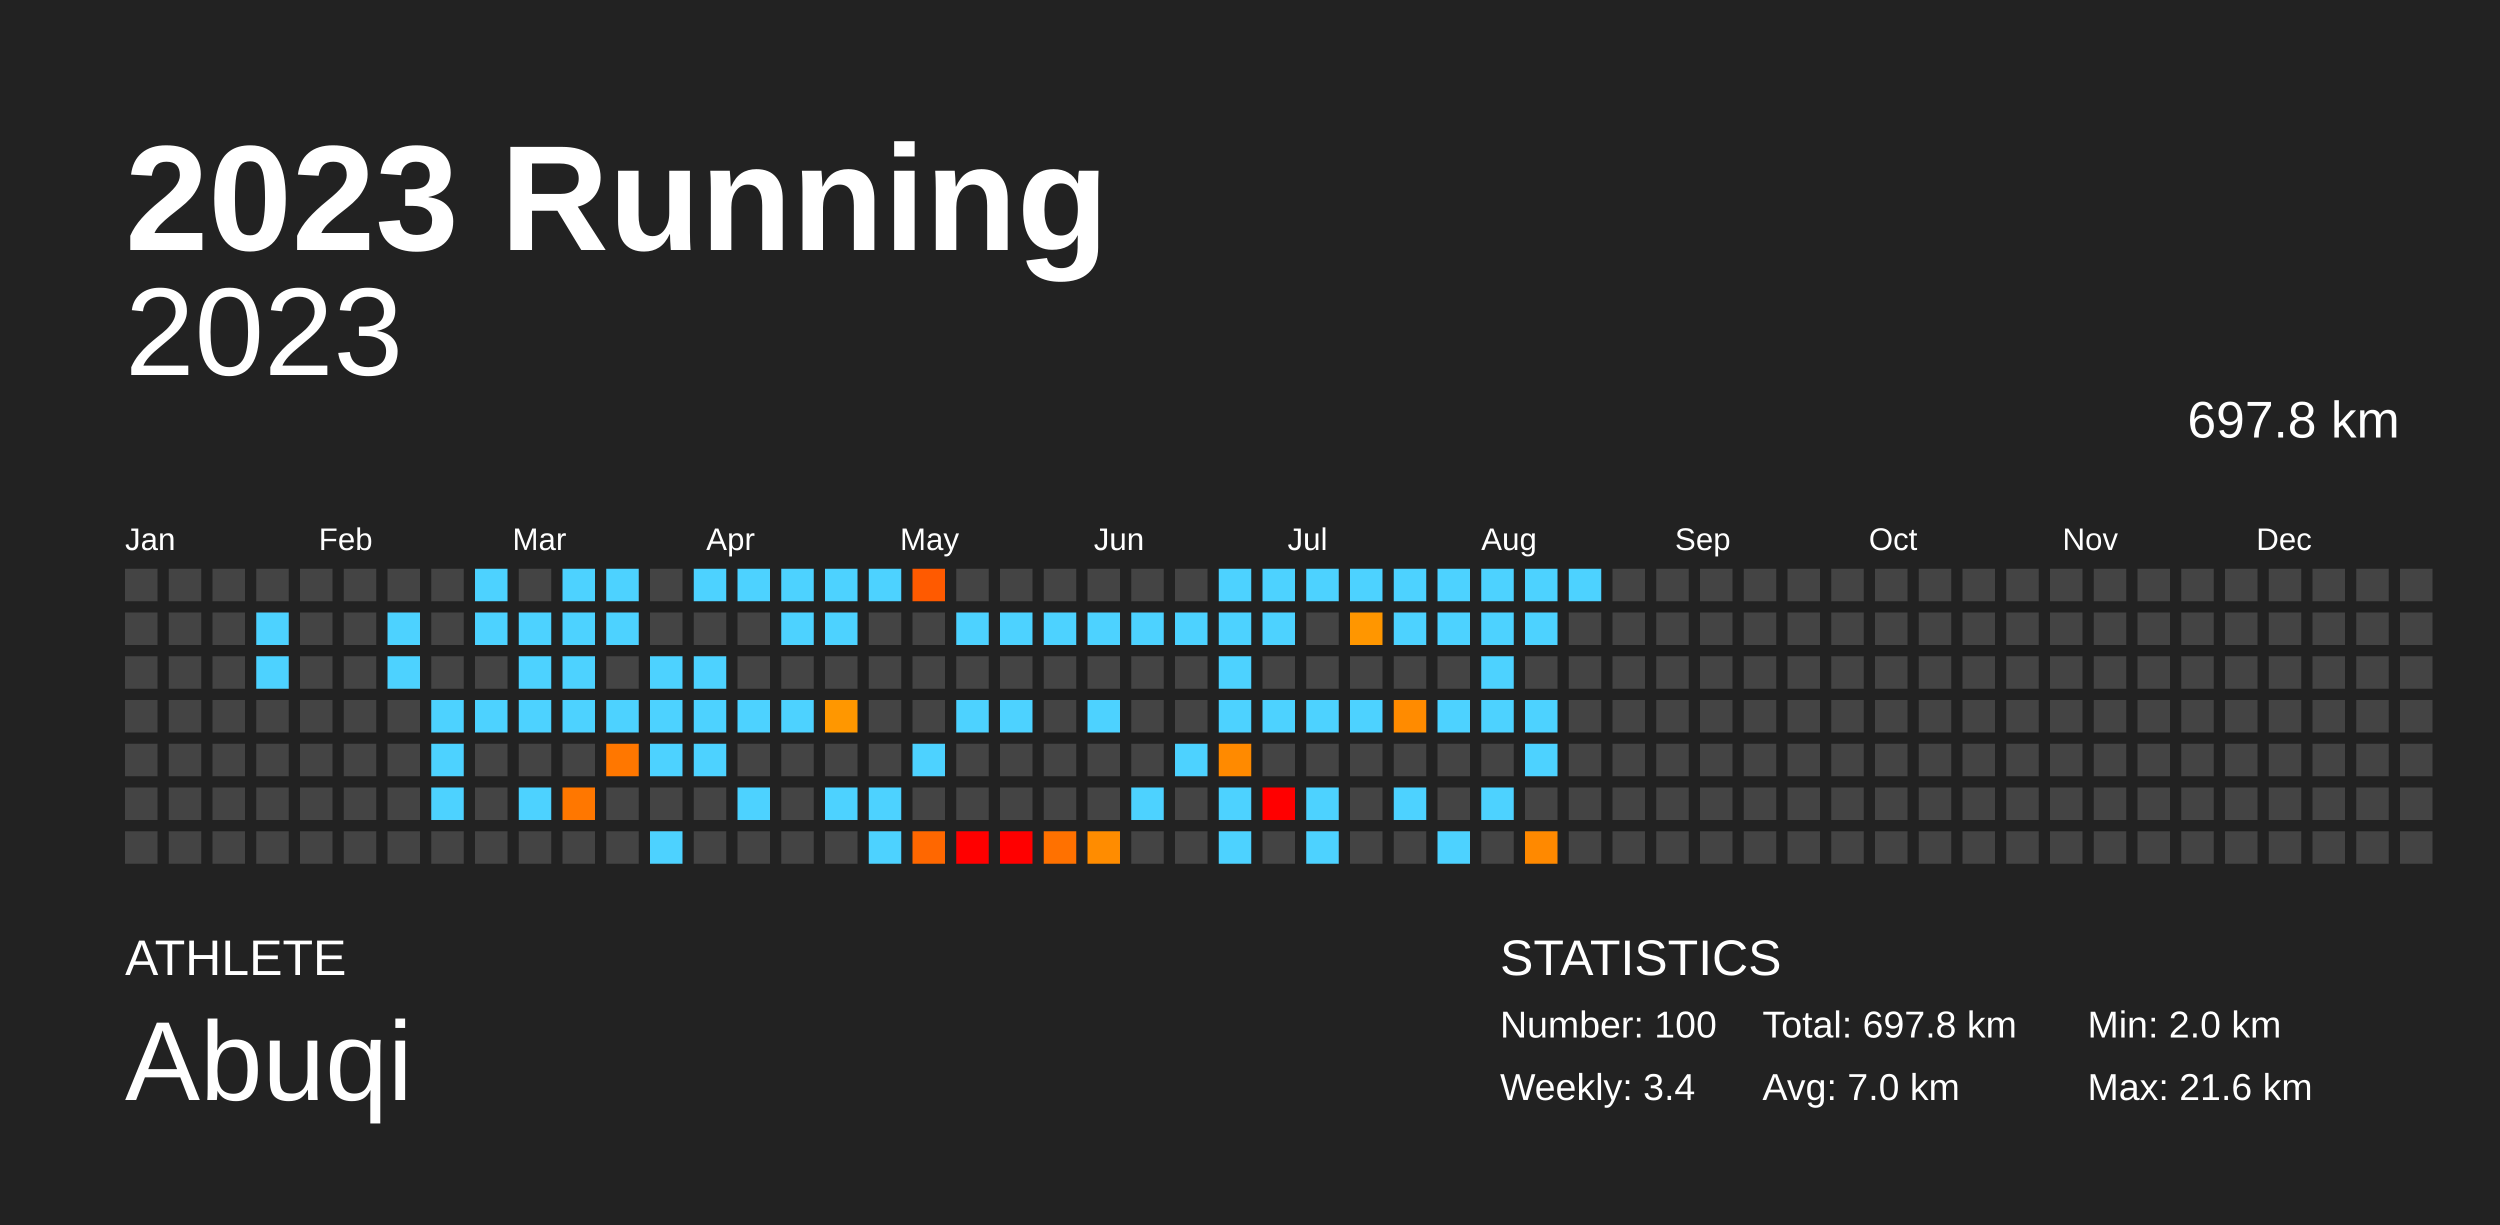
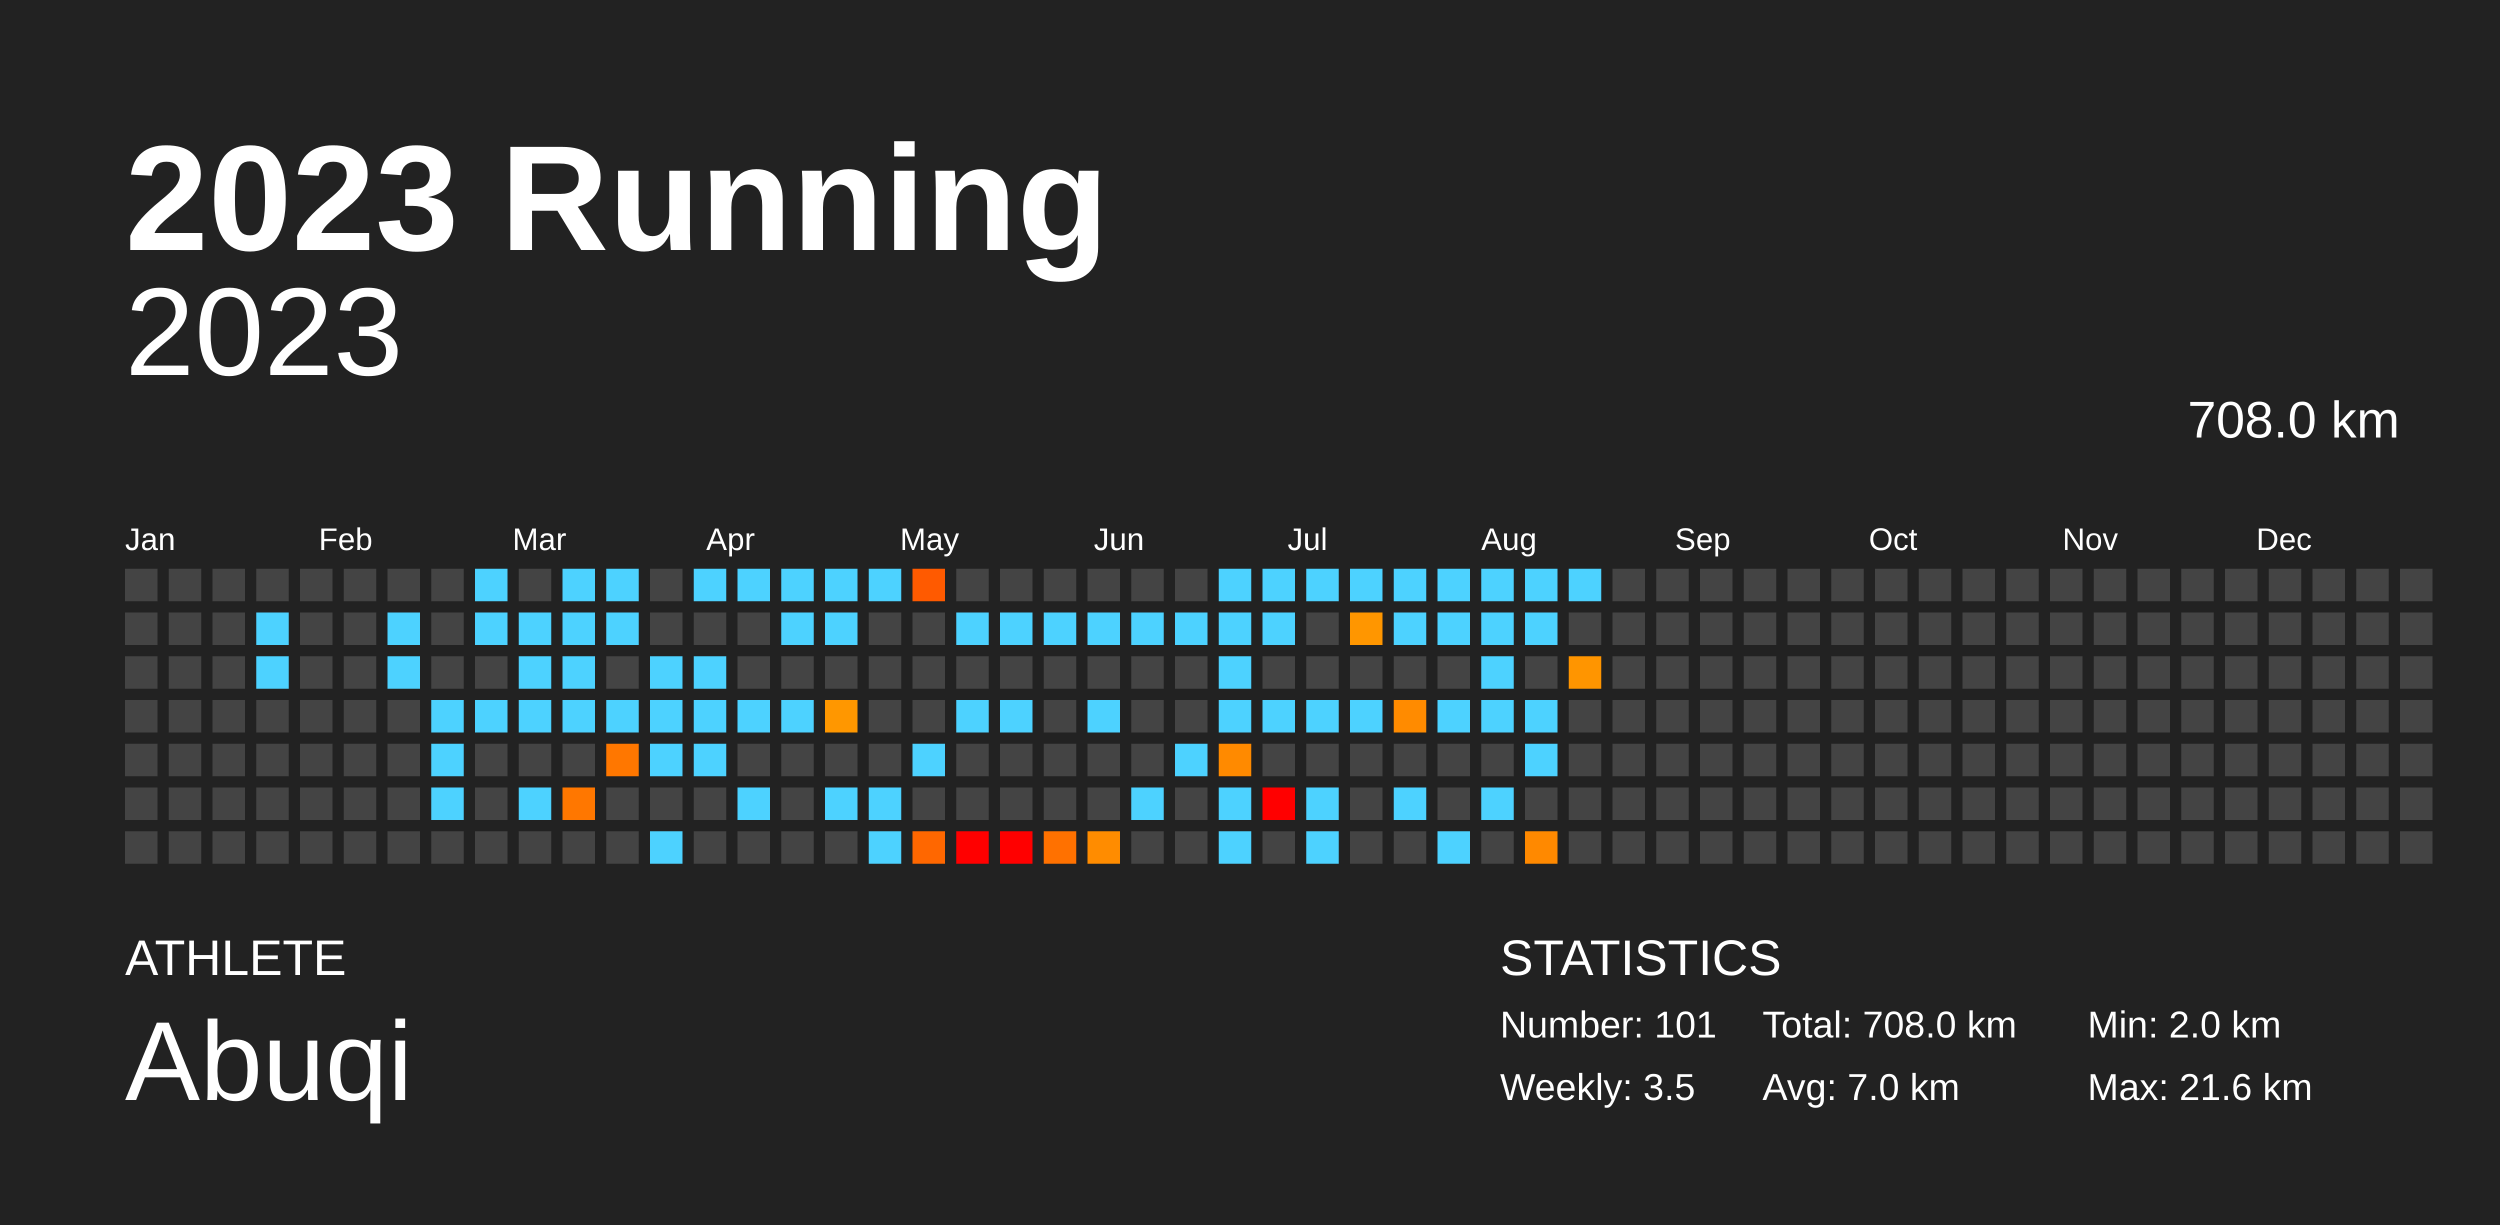
<svg xmlns="http://www.w3.org/2000/svg" baseProfile="full" height="98mm" version="1.1" viewBox="0,0,200,98" width="200mm">
  <defs />
  <rect fill="#222222" height="98" width="200" x="0" y="0" />
  <text fill="#FFFFFF" style="font-size:12px; font-family:Arial; font-weight:bold;" x="10" y="20">2023 Running</text>
  <text fill="#FFFFFF" style="font-size:4px; font-family:Arial" x="10" y="78">ATHLETE</text>
  <text fill="#FFFFFF" style="font-size:9px; font-family:Arial" x="10" y="88">Abuqi</text>
  <text fill="#FFFFFF" style="font-size:4px; font-family:Arial" x="120" y="78">STATISTICS</text>
-   <text fill="#FFFFFF" style="font-size:3px; font-family:Arial" x="120" y="83">Number: 100</text>
-   <text fill="#FFFFFF" style="font-size:3px; font-family:Arial" x="120" y="88">Weekly: 3.4</text>
-   <text fill="#FFFFFF" style="font-size:3px; font-family:Arial" x="141" y="83">Total: 697.8 km</text>
+   <text fill="#FFFFFF" style="font-size:3px; font-family:Arial" x="120" y="83">Number: 101</text>
+   <text fill="#FFFFFF" style="font-size:3px; font-family:Arial" x="120" y="88">Weekly: 3.5</text>
+   <text fill="#FFFFFF" style="font-size:3px; font-family:Arial" x="141" y="83">Total: 708.0 km</text>
  <text fill="#FFFFFF" style="font-size:3px; font-family:Arial" x="141" y="88">Avg: 7.0 km</text>
  <text fill="#FFFFFF" style="font-size:3px; font-family:Arial" x="167" y="83">Min: 2.0 km</text>
  <text fill="#FFFFFF" style="font-size:3px; font-family:Arial" x="167" y="88">Max: 21.6 km</text>
  <text alignment-baseline="hanging" fill="#FFFFFF" style="font-size:10.0px; font-family:Arial;" x="10" y="30">2023</text>
-   <text alignment-baseline="hanging" fill="#FFFFFF" style="font-size:4.125px; font-family:Arial;" x="175" y="35">697.8 km</text>
+   <text alignment-baseline="hanging" fill="#FFFFFF" style="font-size:4.125px; font-family:Arial;" x="175" y="35">708.0 km</text>
  <text fill="#FFFFFF" style="font-size:2.5px; font-family:Arial" x="10.0" y="44">Jan</text>
  <text fill="#FFFFFF" style="font-size:2.5px; font-family:Arial" x="25.5" y="44">Feb</text>
  <text fill="#FFFFFF" style="font-size:2.5px; font-family:Arial" x="41.0" y="44">Mar</text>
  <text fill="#FFFFFF" style="font-size:2.5px; font-family:Arial" x="56.5" y="44">Apr</text>
  <text fill="#FFFFFF" style="font-size:2.5px; font-family:Arial" x="72.0" y="44">May</text>
  <text fill="#FFFFFF" style="font-size:2.5px; font-family:Arial" x="87.5" y="44">Jun</text>
  <text fill="#FFFFFF" style="font-size:2.5px; font-family:Arial" x="103.0" y="44">Jul</text>
  <text fill="#FFFFFF" style="font-size:2.5px; font-family:Arial" x="118.5" y="44">Aug</text>
  <text fill="#FFFFFF" style="font-size:2.5px; font-family:Arial" x="134.0" y="44">Sep</text>
  <text fill="#FFFFFF" style="font-size:2.5px; font-family:Arial" x="149.5" y="44">Oct</text>
  <text fill="#FFFFFF" style="font-size:2.5px; font-family:Arial" x="165.0" y="44">Nov</text>
  <text fill="#FFFFFF" style="font-size:2.5px; font-family:Arial" x="180.5" y="44">Dec</text>
  <rect fill="#444444" height="2.6" width="2.6" x="10.0" y="45.5" />
  <rect fill="#444444" height="2.6" width="2.6" x="10.0" y="49.0" />
  <rect fill="#444444" height="2.6" width="2.6" x="10.0" y="52.5" />
  <rect fill="#444444" height="2.6" width="2.6" x="10.0" y="56.0" />
  <rect fill="#444444" height="2.6" width="2.6" x="10.0" y="59.5" />
  <rect fill="#444444" height="2.6" width="2.6" x="10.0" y="63.0" />
  <rect fill="#444444" height="2.6" width="2.6" x="10.0" y="66.5" />
  <rect fill="#444444" height="2.6" width="2.6" x="13.5" y="45.5" />
  <rect fill="#444444" height="2.6" width="2.6" x="13.5" y="49.0" />
  <rect fill="#444444" height="2.6" width="2.6" x="13.5" y="52.5" />
  <rect fill="#444444" height="2.6" width="2.6" x="13.5" y="56.0" />
  <rect fill="#444444" height="2.6" width="2.6" x="13.5" y="59.5" />
  <rect fill="#444444" height="2.6" width="2.6" x="13.5" y="63.0" />
  <rect fill="#444444" height="2.6" width="2.6" x="13.5" y="66.5" />
  <rect fill="#444444" height="2.6" width="2.6" x="17.0" y="45.5" />
  <rect fill="#444444" height="2.6" width="2.6" x="17.0" y="49.0" />
  <rect fill="#444444" height="2.6" width="2.6" x="17.0" y="52.5" />
  <rect fill="#444444" height="2.6" width="2.6" x="17.0" y="56.0" />
  <rect fill="#444444" height="2.6" width="2.6" x="17.0" y="59.5" />
  <rect fill="#444444" height="2.6" width="2.6" x="17.0" y="63.0" />
  <rect fill="#444444" height="2.6" width="2.6" x="17.0" y="66.5" />
  <rect fill="#444444" height="2.6" width="2.6" x="20.5" y="45.5" />
  <rect fill="#4dd2ff" height="2.6" width="2.6" x="20.5" y="49.0" />
  <rect fill="#4dd2ff" height="2.6" width="2.6" x="20.5" y="52.5" />
  <rect fill="#444444" height="2.6" width="2.6" x="20.5" y="56.0" />
  <rect fill="#444444" height="2.6" width="2.6" x="20.5" y="59.5" />
  <rect fill="#444444" height="2.6" width="2.6" x="20.5" y="63.0" />
  <rect fill="#444444" height="2.6" width="2.6" x="20.5" y="66.5" />
  <rect fill="#444444" height="2.6" width="2.6" x="24.0" y="45.5" />
  <rect fill="#444444" height="2.6" width="2.6" x="24.0" y="49.0" />
  <rect fill="#444444" height="2.6" width="2.6" x="24.0" y="52.5" />
  <rect fill="#444444" height="2.6" width="2.6" x="24.0" y="56.0" />
  <rect fill="#444444" height="2.6" width="2.6" x="24.0" y="59.5" />
  <rect fill="#444444" height="2.6" width="2.6" x="24.0" y="63.0" />
  <rect fill="#444444" height="2.6" width="2.6" x="24.0" y="66.5" />
  <rect fill="#444444" height="2.6" width="2.6" x="27.5" y="45.5" />
  <rect fill="#444444" height="2.6" width="2.6" x="27.5" y="49.0" />
  <rect fill="#444444" height="2.6" width="2.6" x="27.5" y="52.5" />
  <rect fill="#444444" height="2.6" width="2.6" x="27.5" y="56.0" />
  <rect fill="#444444" height="2.6" width="2.6" x="27.5" y="59.5" />
  <rect fill="#444444" height="2.6" width="2.6" x="27.5" y="63.0" />
  <rect fill="#444444" height="2.6" width="2.6" x="27.5" y="66.5" />
  <rect fill="#444444" height="2.6" width="2.6" x="31.0" y="45.5" />
  <rect fill="#4dd2ff" height="2.6" width="2.6" x="31.0" y="49.0" />
  <rect fill="#4dd2ff" height="2.6" width="2.6" x="31.0" y="52.5" />
  <rect fill="#444444" height="2.6" width="2.6" x="31.0" y="56.0" />
  <rect fill="#444444" height="2.6" width="2.6" x="31.0" y="59.5" />
  <rect fill="#444444" height="2.6" width="2.6" x="31.0" y="63.0" />
  <rect fill="#444444" height="2.6" width="2.6" x="31.0" y="66.5" />
  <rect fill="#444444" height="2.6" width="2.6" x="34.5" y="45.5" />
  <rect fill="#444444" height="2.6" width="2.6" x="34.5" y="49.0" />
  <rect fill="#444444" height="2.6" width="2.6" x="34.5" y="52.5" />
  <rect fill="#4dd2ff" height="2.6" width="2.6" x="34.5" y="56.0" />
  <rect fill="#4dd2ff" height="2.6" width="2.6" x="34.5" y="59.5" />
  <rect fill="#4dd2ff" height="2.6" width="2.6" x="34.5" y="63.0" />
  <rect fill="#444444" height="2.6" width="2.6" x="34.5" y="66.5" />
  <rect fill="#4dd2ff" height="2.6" width="2.6" x="38.0" y="45.5" />
  <rect fill="#4dd2ff" height="2.6" width="2.6" x="38.0" y="49.0" />
  <rect fill="#444444" height="2.6" width="2.6" x="38.0" y="52.5" />
  <rect fill="#4dd2ff" height="2.6" width="2.6" x="38.0" y="56.0" />
  <rect fill="#444444" height="2.6" width="2.6" x="38.0" y="59.5" />
  <rect fill="#444444" height="2.6" width="2.6" x="38.0" y="63.0" />
  <rect fill="#444444" height="2.6" width="2.6" x="38.0" y="66.5" />
  <rect fill="#444444" height="2.6" width="2.6" x="41.5" y="45.5" />
  <rect fill="#4dd2ff" height="2.6" width="2.6" x="41.5" y="49.0" />
  <rect fill="#4dd2ff" height="2.6" width="2.6" x="41.5" y="52.5" />
  <rect fill="#4dd2ff" height="2.6" width="2.6" x="41.5" y="56.0" />
  <rect fill="#444444" height="2.6" width="2.6" x="41.5" y="59.5" />
  <rect fill="#4dd2ff" height="2.6" width="2.6" x="41.5" y="63.0" />
  <rect fill="#444444" height="2.6" width="2.6" x="41.5" y="66.5" />
  <rect fill="#4dd2ff" height="2.6" width="2.6" x="45.0" y="45.5" />
  <rect fill="#4dd2ff" height="2.6" width="2.6" x="45.0" y="49.0" />
  <rect fill="#4dd2ff" height="2.6" width="2.6" x="45.0" y="52.5" />
  <rect fill="#4dd2ff" height="2.6" width="2.6" x="45.0" y="56.0" />
  <rect fill="#444444" height="2.6" width="2.6" x="45.0" y="59.5" />
  <rect fill="#ff7700" height="2.6" width="2.6" x="45.0" y="63.0" />
  <rect fill="#444444" height="2.6" width="2.6" x="45.0" y="66.5" />
  <rect fill="#4dd2ff" height="2.6" width="2.6" x="48.5" y="45.5" />
  <rect fill="#4dd2ff" height="2.6" width="2.6" x="48.5" y="49.0" />
  <rect fill="#444444" height="2.6" width="2.6" x="48.5" y="52.5" />
  <rect fill="#4dd2ff" height="2.6" width="2.6" x="48.5" y="56.0" />
  <rect fill="#ff7700" height="2.6" width="2.6" x="48.5" y="59.5" />
  <rect fill="#444444" height="2.6" width="2.6" x="48.5" y="63.0" />
  <rect fill="#444444" height="2.6" width="2.6" x="48.5" y="66.5" />
  <rect fill="#444444" height="2.6" width="2.6" x="52.0" y="45.5" />
  <rect fill="#444444" height="2.6" width="2.6" x="52.0" y="49.0" />
  <rect fill="#4dd2ff" height="2.6" width="2.6" x="52.0" y="52.5" />
  <rect fill="#4dd2ff" height="2.6" width="2.6" x="52.0" y="56.0" />
  <rect fill="#4dd2ff" height="2.6" width="2.6" x="52.0" y="59.5" />
  <rect fill="#444444" height="2.6" width="2.6" x="52.0" y="63.0" />
  <rect fill="#4dd2ff" height="2.6" width="2.6" x="52.0" y="66.5" />
  <rect fill="#4dd2ff" height="2.6" width="2.6" x="55.5" y="45.5" />
  <rect fill="#444444" height="2.6" width="2.6" x="55.5" y="49.0" />
  <rect fill="#4dd2ff" height="2.6" width="2.6" x="55.5" y="52.5" />
  <rect fill="#4dd2ff" height="2.6" width="2.6" x="55.5" y="56.0" />
  <rect fill="#4dd2ff" height="2.6" width="2.6" x="55.5" y="59.5" />
  <rect fill="#444444" height="2.6" width="2.6" x="55.5" y="63.0" />
  <rect fill="#444444" height="2.6" width="2.6" x="55.5" y="66.5" />
  <rect fill="#4dd2ff" height="2.6" width="2.6" x="59.0" y="45.5" />
  <rect fill="#444444" height="2.6" width="2.6" x="59.0" y="49.0" />
  <rect fill="#444444" height="2.6" width="2.6" x="59.0" y="52.5" />
  <rect fill="#4dd2ff" height="2.6" width="2.6" x="59.0" y="56.0" />
  <rect fill="#444444" height="2.6" width="2.6" x="59.0" y="59.5" />
  <rect fill="#4dd2ff" height="2.6" width="2.6" x="59.0" y="63.0" />
  <rect fill="#444444" height="2.6" width="2.6" x="59.0" y="66.5" />
  <rect fill="#4dd2ff" height="2.6" width="2.6" x="62.5" y="45.5" />
  <rect fill="#4dd2ff" height="2.6" width="2.6" x="62.5" y="49.0" />
  <rect fill="#444444" height="2.6" width="2.6" x="62.5" y="52.5" />
  <rect fill="#4dd2ff" height="2.6" width="2.6" x="62.5" y="56.0" />
  <rect fill="#444444" height="2.6" width="2.6" x="62.5" y="59.5" />
  <rect fill="#444444" height="2.6" width="2.6" x="62.5" y="63.0" />
  <rect fill="#444444" height="2.6" width="2.6" x="62.5" y="66.5" />
  <rect fill="#4dd2ff" height="2.6" width="2.6" x="66.0" y="45.5" />
  <rect fill="#4dd2ff" height="2.6" width="2.6" x="66.0" y="49.0" />
  <rect fill="#444444" height="2.6" width="2.6" x="66.0" y="52.5" />
  <rect fill="#ff9700" height="2.6" width="2.6" x="66.0" y="56.0" />
  <rect fill="#444444" height="2.6" width="2.6" x="66.0" y="59.5" />
  <rect fill="#4dd2ff" height="2.6" width="2.6" x="66.0" y="63.0" />
  <rect fill="#444444" height="2.6" width="2.6" x="66.0" y="66.5" />
  <rect fill="#4dd2ff" height="2.6" width="2.6" x="69.5" y="45.5" />
  <rect fill="#444444" height="2.6" width="2.6" x="69.5" y="49.0" />
  <rect fill="#444444" height="2.6" width="2.6" x="69.5" y="52.5" />
  <rect fill="#444444" height="2.6" width="2.6" x="69.5" y="56.0" />
  <rect fill="#444444" height="2.6" width="2.6" x="69.5" y="59.5" />
  <rect fill="#4dd2ff" height="2.6" width="2.6" x="69.5" y="63.0" />
  <rect fill="#4dd2ff" height="2.6" width="2.6" x="69.5" y="66.5" />
  <rect fill="#ff5a00" height="2.6" width="2.6" x="73.0" y="45.5" />
  <rect fill="#444444" height="2.6" width="2.6" x="73.0" y="49.0" />
  <rect fill="#444444" height="2.6" width="2.6" x="73.0" y="52.5" />
  <rect fill="#444444" height="2.6" width="2.6" x="73.0" y="56.0" />
  <rect fill="#4dd2ff" height="2.6" width="2.6" x="73.0" y="59.5" />
  <rect fill="#444444" height="2.6" width="2.6" x="73.0" y="63.0" />
  <rect fill="#ff6700" height="2.6" width="2.6" x="73.0" y="66.5" />
  <rect fill="#444444" height="2.6" width="2.6" x="76.5" y="45.5" />
  <rect fill="#4dd2ff" height="2.6" width="2.6" x="76.5" y="49.0" />
  <rect fill="#444444" height="2.6" width="2.6" x="76.5" y="52.5" />
  <rect fill="#4dd2ff" height="2.6" width="2.6" x="76.5" y="56.0" />
  <rect fill="#444444" height="2.6" width="2.6" x="76.5" y="59.5" />
  <rect fill="#444444" height="2.6" width="2.6" x="76.5" y="63.0" />
  <rect fill="red" height="2.6" width="2.6" x="76.5" y="66.5" />
  <rect fill="#444444" height="2.6" width="2.6" x="80.0" y="45.5" />
  <rect fill="#4dd2ff" height="2.6" width="2.6" x="80.0" y="49.0" />
  <rect fill="#444444" height="2.6" width="2.6" x="80.0" y="52.5" />
  <rect fill="#4dd2ff" height="2.6" width="2.6" x="80.0" y="56.0" />
  <rect fill="#444444" height="2.6" width="2.6" x="80.0" y="59.5" />
  <rect fill="#444444" height="2.6" width="2.6" x="80.0" y="63.0" />
  <rect fill="red" height="2.6" width="2.6" x="80.0" y="66.5" />
  <rect fill="#444444" height="2.6" width="2.6" x="83.5" y="45.5" />
  <rect fill="#4dd2ff" height="2.6" width="2.6" x="83.5" y="49.0" />
  <rect fill="#444444" height="2.6" width="2.6" x="83.5" y="52.5" />
  <rect fill="#444444" height="2.6" width="2.6" x="83.5" y="56.0" />
  <rect fill="#444444" height="2.6" width="2.6" x="83.5" y="59.5" />
  <rect fill="#444444" height="2.6" width="2.6" x="83.5" y="63.0" />
  <rect fill="#ff7100" height="2.6" width="2.6" x="83.5" y="66.5" />
  <rect fill="#444444" height="2.6" width="2.6" x="87.0" y="45.5" />
  <rect fill="#4dd2ff" height="2.6" width="2.6" x="87.0" y="49.0" />
  <rect fill="#444444" height="2.6" width="2.6" x="87.0" y="52.5" />
  <rect fill="#4dd2ff" height="2.6" width="2.6" x="87.0" y="56.0" />
  <rect fill="#444444" height="2.6" width="2.6" x="87.0" y="59.5" />
  <rect fill="#444444" height="2.6" width="2.6" x="87.0" y="63.0" />
  <rect fill="#ff8c00" height="2.6" width="2.6" x="87.0" y="66.5" />
  <rect fill="#444444" height="2.6" width="2.6" x="90.5" y="45.5" />
  <rect fill="#4dd2ff" height="2.6" width="2.6" x="90.5" y="49.0" />
  <rect fill="#444444" height="2.6" width="2.6" x="90.5" y="52.5" />
  <rect fill="#444444" height="2.6" width="2.6" x="90.5" y="56.0" />
  <rect fill="#444444" height="2.6" width="2.6" x="90.5" y="59.5" />
  <rect fill="#4dd2ff" height="2.6" width="2.6" x="90.5" y="63.0" />
  <rect fill="#444444" height="2.6" width="2.6" x="90.5" y="66.5" />
  <rect fill="#444444" height="2.6" width="2.6" x="94.0" y="45.5" />
  <rect fill="#4dd2ff" height="2.6" width="2.6" x="94.0" y="49.0" />
  <rect fill="#444444" height="2.6" width="2.6" x="94.0" y="52.5" />
  <rect fill="#444444" height="2.6" width="2.6" x="94.0" y="56.0" />
  <rect fill="#4dd2ff" height="2.6" width="2.6" x="94.0" y="59.5" />
  <rect fill="#444444" height="2.6" width="2.6" x="94.0" y="63.0" />
  <rect fill="#444444" height="2.6" width="2.6" x="94.0" y="66.5" />
  <rect fill="#4dd2ff" height="2.6" width="2.6" x="97.5" y="45.5" />
  <rect fill="#4dd2ff" height="2.6" width="2.6" x="97.5" y="49.0" />
  <rect fill="#4dd2ff" height="2.6" width="2.6" x="97.5" y="52.5" />
  <rect fill="#4dd2ff" height="2.6" width="2.6" x="97.5" y="56.0" />
  <rect fill="#ff8a00" height="2.6" width="2.6" x="97.5" y="59.5" />
  <rect fill="#4dd2ff" height="2.6" width="2.6" x="97.5" y="63.0" />
  <rect fill="#4dd2ff" height="2.6" width="2.6" x="97.5" y="66.5" />
  <rect fill="#4dd2ff" height="2.6" width="2.6" x="101.0" y="45.5" />
  <rect fill="#4dd2ff" height="2.6" width="2.6" x="101.0" y="49.0" />
  <rect fill="#444444" height="2.6" width="2.6" x="101.0" y="52.5" />
  <rect fill="#4dd2ff" height="2.6" width="2.6" x="101.0" y="56.0" />
  <rect fill="#444444" height="2.6" width="2.6" x="101.0" y="59.5" />
  <rect fill="red" height="2.6" width="2.6" x="101.0" y="63.0" />
  <rect fill="#444444" height="2.6" width="2.6" x="101.0" y="66.5" />
  <rect fill="#4dd2ff" height="2.6" width="2.6" x="104.5" y="45.5" />
  <rect fill="#444444" height="2.6" width="2.6" x="104.5" y="49.0" />
  <rect fill="#444444" height="2.6" width="2.6" x="104.5" y="52.5" />
  <rect fill="#4dd2ff" height="2.6" width="2.6" x="104.5" y="56.0" />
  <rect fill="#444444" height="2.6" width="2.6" x="104.5" y="59.5" />
  <rect fill="#4dd2ff" height="2.6" width="2.6" x="104.5" y="63.0" />
  <rect fill="#4dd2ff" height="2.6" width="2.6" x="104.5" y="66.5" />
  <rect fill="#4dd2ff" height="2.6" width="2.6" x="108.0" y="45.5" />
  <rect fill="#ff9600" height="2.6" width="2.6" x="108.0" y="49.0" />
  <rect fill="#444444" height="2.6" width="2.6" x="108.0" y="52.5" />
  <rect fill="#4dd2ff" height="2.6" width="2.6" x="108.0" y="56.0" />
  <rect fill="#444444" height="2.6" width="2.6" x="108.0" y="59.5" />
  <rect fill="#444444" height="2.6" width="2.6" x="108.0" y="63.0" />
  <rect fill="#444444" height="2.6" width="2.6" x="108.0" y="66.5" />
  <rect fill="#4dd2ff" height="2.6" width="2.6" x="111.5" y="45.5" />
  <rect fill="#4dd2ff" height="2.6" width="2.6" x="111.5" y="49.0" />
  <rect fill="#444444" height="2.6" width="2.6" x="111.5" y="52.5" />
  <rect fill="#ff8b00" height="2.6" width="2.6" x="111.5" y="56.0" />
  <rect fill="#444444" height="2.6" width="2.6" x="111.5" y="59.5" />
  <rect fill="#4dd2ff" height="2.6" width="2.6" x="111.5" y="63.0" />
  <rect fill="#444444" height="2.6" width="2.6" x="111.5" y="66.5" />
  <rect fill="#4dd2ff" height="2.6" width="2.6" x="115.0" y="45.5" />
  <rect fill="#4dd2ff" height="2.6" width="2.6" x="115.0" y="49.0" />
  <rect fill="#444444" height="2.6" width="2.6" x="115.0" y="52.5" />
  <rect fill="#4dd2ff" height="2.6" width="2.6" x="115.0" y="56.0" />
  <rect fill="#444444" height="2.6" width="2.6" x="115.0" y="59.5" />
  <rect fill="#444444" height="2.6" width="2.6" x="115.0" y="63.0" />
  <rect fill="#4dd2ff" height="2.6" width="2.6" x="115.0" y="66.5" />
  <rect fill="#4dd2ff" height="2.6" width="2.6" x="118.5" y="45.5" />
  <rect fill="#4dd2ff" height="2.6" width="2.6" x="118.5" y="49.0" />
  <rect fill="#4dd2ff" height="2.6" width="2.6" x="118.5" y="52.5" />
  <rect fill="#4dd2ff" height="2.6" width="2.6" x="118.5" y="56.0" />
  <rect fill="#444444" height="2.6" width="2.6" x="118.5" y="59.5" />
  <rect fill="#4dd2ff" height="2.6" width="2.6" x="118.5" y="63.0" />
  <rect fill="#444444" height="2.6" width="2.6" x="118.5" y="66.5" />
  <rect fill="#4dd2ff" height="2.6" width="2.6" x="122.0" y="45.5" />
  <rect fill="#4dd2ff" height="2.6" width="2.6" x="122.0" y="49.0" />
  <rect fill="#444444" height="2.6" width="2.6" x="122.0" y="52.5" />
  <rect fill="#4dd2ff" height="2.6" width="2.6" x="122.0" y="56.0" />
  <rect fill="#4dd2ff" height="2.6" width="2.6" x="122.0" y="59.5" />
  <rect fill="#444444" height="2.6" width="2.6" x="122.0" y="63.0" />
  <rect fill="#ff8900" height="2.6" width="2.6" x="122.0" y="66.5" />
  <rect fill="#4dd2ff" height="2.6" width="2.6" x="125.5" y="45.5" />
  <rect fill="#444444" height="2.6" width="2.6" x="125.5" y="49.0" />
-   <rect fill="#444444" height="2.6" width="2.6" x="125.5" y="52.5" />
+   <rect fill="#ff9500" height="2.6" width="2.6" x="125.5" y="52.5" />
  <rect fill="#444444" height="2.6" width="2.6" x="125.5" y="56.0" />
  <rect fill="#444444" height="2.6" width="2.6" x="125.5" y="59.5" />
  <rect fill="#444444" height="2.6" width="2.6" x="125.5" y="63.0" />
  <rect fill="#444444" height="2.6" width="2.6" x="125.5" y="66.5" />
  <rect fill="#444444" height="2.6" width="2.6" x="129.0" y="45.5" />
  <rect fill="#444444" height="2.6" width="2.6" x="129.0" y="49.0" />
  <rect fill="#444444" height="2.6" width="2.6" x="129.0" y="52.5" />
  <rect fill="#444444" height="2.6" width="2.6" x="129.0" y="56.0" />
  <rect fill="#444444" height="2.6" width="2.6" x="129.0" y="59.5" />
  <rect fill="#444444" height="2.6" width="2.6" x="129.0" y="63.0" />
  <rect fill="#444444" height="2.6" width="2.6" x="129.0" y="66.5" />
  <rect fill="#444444" height="2.6" width="2.6" x="132.5" y="45.5" />
  <rect fill="#444444" height="2.6" width="2.6" x="132.5" y="49.0" />
  <rect fill="#444444" height="2.6" width="2.6" x="132.5" y="52.5" />
  <rect fill="#444444" height="2.6" width="2.6" x="132.5" y="56.0" />
  <rect fill="#444444" height="2.6" width="2.6" x="132.5" y="59.5" />
  <rect fill="#444444" height="2.6" width="2.6" x="132.5" y="63.0" />
  <rect fill="#444444" height="2.6" width="2.6" x="132.5" y="66.5" />
  <rect fill="#444444" height="2.6" width="2.6" x="136.0" y="45.5" />
  <rect fill="#444444" height="2.6" width="2.6" x="136.0" y="49.0" />
  <rect fill="#444444" height="2.6" width="2.6" x="136.0" y="52.5" />
  <rect fill="#444444" height="2.6" width="2.6" x="136.0" y="56.0" />
  <rect fill="#444444" height="2.6" width="2.6" x="136.0" y="59.5" />
  <rect fill="#444444" height="2.6" width="2.6" x="136.0" y="63.0" />
  <rect fill="#444444" height="2.6" width="2.6" x="136.0" y="66.5" />
  <rect fill="#444444" height="2.6" width="2.6" x="139.5" y="45.5" />
  <rect fill="#444444" height="2.6" width="2.6" x="139.5" y="49.0" />
  <rect fill="#444444" height="2.6" width="2.6" x="139.5" y="52.5" />
  <rect fill="#444444" height="2.6" width="2.6" x="139.5" y="56.0" />
  <rect fill="#444444" height="2.6" width="2.6" x="139.5" y="59.5" />
  <rect fill="#444444" height="2.6" width="2.6" x="139.5" y="63.0" />
  <rect fill="#444444" height="2.6" width="2.6" x="139.5" y="66.5" />
  <rect fill="#444444" height="2.6" width="2.6" x="143.0" y="45.5" />
  <rect fill="#444444" height="2.6" width="2.6" x="143.0" y="49.0" />
  <rect fill="#444444" height="2.6" width="2.6" x="143.0" y="52.5" />
  <rect fill="#444444" height="2.6" width="2.6" x="143.0" y="56.0" />
  <rect fill="#444444" height="2.6" width="2.6" x="143.0" y="59.5" />
  <rect fill="#444444" height="2.6" width="2.6" x="143.0" y="63.0" />
  <rect fill="#444444" height="2.6" width="2.6" x="143.0" y="66.5" />
  <rect fill="#444444" height="2.6" width="2.6" x="146.5" y="45.5" />
  <rect fill="#444444" height="2.6" width="2.6" x="146.5" y="49.0" />
  <rect fill="#444444" height="2.6" width="2.6" x="146.5" y="52.5" />
  <rect fill="#444444" height="2.6" width="2.6" x="146.5" y="56.0" />
  <rect fill="#444444" height="2.6" width="2.6" x="146.5" y="59.5" />
  <rect fill="#444444" height="2.6" width="2.6" x="146.5" y="63.0" />
  <rect fill="#444444" height="2.6" width="2.6" x="146.5" y="66.5" />
  <rect fill="#444444" height="2.6" width="2.6" x="150.0" y="45.5" />
  <rect fill="#444444" height="2.6" width="2.6" x="150.0" y="49.0" />
  <rect fill="#444444" height="2.6" width="2.6" x="150.0" y="52.5" />
  <rect fill="#444444" height="2.6" width="2.6" x="150.0" y="56.0" />
  <rect fill="#444444" height="2.6" width="2.6" x="150.0" y="59.5" />
  <rect fill="#444444" height="2.6" width="2.6" x="150.0" y="63.0" />
  <rect fill="#444444" height="2.6" width="2.6" x="150.0" y="66.5" />
  <rect fill="#444444" height="2.6" width="2.6" x="153.5" y="45.5" />
  <rect fill="#444444" height="2.6" width="2.6" x="153.5" y="49.0" />
  <rect fill="#444444" height="2.6" width="2.6" x="153.5" y="52.5" />
  <rect fill="#444444" height="2.6" width="2.6" x="153.5" y="56.0" />
  <rect fill="#444444" height="2.6" width="2.6" x="153.5" y="59.5" />
  <rect fill="#444444" height="2.6" width="2.6" x="153.5" y="63.0" />
  <rect fill="#444444" height="2.6" width="2.6" x="153.5" y="66.5" />
  <rect fill="#444444" height="2.6" width="2.6" x="157.0" y="45.5" />
  <rect fill="#444444" height="2.6" width="2.6" x="157.0" y="49.0" />
  <rect fill="#444444" height="2.6" width="2.6" x="157.0" y="52.5" />
  <rect fill="#444444" height="2.6" width="2.6" x="157.0" y="56.0" />
  <rect fill="#444444" height="2.6" width="2.6" x="157.0" y="59.5" />
  <rect fill="#444444" height="2.6" width="2.6" x="157.0" y="63.0" />
  <rect fill="#444444" height="2.6" width="2.6" x="157.0" y="66.5" />
  <rect fill="#444444" height="2.6" width="2.6" x="160.5" y="45.5" />
  <rect fill="#444444" height="2.6" width="2.6" x="160.5" y="49.0" />
  <rect fill="#444444" height="2.6" width="2.6" x="160.5" y="52.5" />
  <rect fill="#444444" height="2.6" width="2.6" x="160.5" y="56.0" />
  <rect fill="#444444" height="2.6" width="2.6" x="160.5" y="59.5" />
  <rect fill="#444444" height="2.6" width="2.6" x="160.5" y="63.0" />
  <rect fill="#444444" height="2.6" width="2.6" x="160.5" y="66.5" />
  <rect fill="#444444" height="2.6" width="2.6" x="164.0" y="45.5" />
  <rect fill="#444444" height="2.6" width="2.6" x="164.0" y="49.0" />
  <rect fill="#444444" height="2.6" width="2.6" x="164.0" y="52.5" />
  <rect fill="#444444" height="2.6" width="2.6" x="164.0" y="56.0" />
  <rect fill="#444444" height="2.6" width="2.6" x="164.0" y="59.5" />
  <rect fill="#444444" height="2.6" width="2.6" x="164.0" y="63.0" />
  <rect fill="#444444" height="2.6" width="2.6" x="164.0" y="66.5" />
  <rect fill="#444444" height="2.6" width="2.6" x="167.5" y="45.5" />
  <rect fill="#444444" height="2.6" width="2.6" x="167.5" y="49.0" />
  <rect fill="#444444" height="2.6" width="2.6" x="167.5" y="52.5" />
  <rect fill="#444444" height="2.6" width="2.6" x="167.5" y="56.0" />
  <rect fill="#444444" height="2.6" width="2.6" x="167.5" y="59.5" />
  <rect fill="#444444" height="2.6" width="2.6" x="167.5" y="63.0" />
  <rect fill="#444444" height="2.6" width="2.6" x="167.5" y="66.5" />
  <rect fill="#444444" height="2.6" width="2.6" x="171.0" y="45.5" />
  <rect fill="#444444" height="2.6" width="2.6" x="171.0" y="49.0" />
  <rect fill="#444444" height="2.6" width="2.6" x="171.0" y="52.5" />
  <rect fill="#444444" height="2.6" width="2.6" x="171.0" y="56.0" />
  <rect fill="#444444" height="2.6" width="2.6" x="171.0" y="59.5" />
  <rect fill="#444444" height="2.6" width="2.6" x="171.0" y="63.0" />
  <rect fill="#444444" height="2.6" width="2.6" x="171.0" y="66.5" />
  <rect fill="#444444" height="2.6" width="2.6" x="174.5" y="45.5" />
  <rect fill="#444444" height="2.6" width="2.6" x="174.5" y="49.0" />
  <rect fill="#444444" height="2.6" width="2.6" x="174.5" y="52.5" />
  <rect fill="#444444" height="2.6" width="2.6" x="174.5" y="56.0" />
  <rect fill="#444444" height="2.6" width="2.6" x="174.5" y="59.5" />
  <rect fill="#444444" height="2.6" width="2.6" x="174.5" y="63.0" />
  <rect fill="#444444" height="2.6" width="2.6" x="174.5" y="66.5" />
  <rect fill="#444444" height="2.6" width="2.6" x="178.0" y="45.5" />
  <rect fill="#444444" height="2.6" width="2.6" x="178.0" y="49.0" />
  <rect fill="#444444" height="2.6" width="2.6" x="178.0" y="52.5" />
  <rect fill="#444444" height="2.6" width="2.6" x="178.0" y="56.0" />
  <rect fill="#444444" height="2.6" width="2.6" x="178.0" y="59.5" />
  <rect fill="#444444" height="2.6" width="2.6" x="178.0" y="63.0" />
  <rect fill="#444444" height="2.6" width="2.6" x="178.0" y="66.5" />
  <rect fill="#444444" height="2.6" width="2.6" x="181.5" y="45.5" />
  <rect fill="#444444" height="2.6" width="2.6" x="181.5" y="49.0" />
  <rect fill="#444444" height="2.6" width="2.6" x="181.5" y="52.5" />
  <rect fill="#444444" height="2.6" width="2.6" x="181.5" y="56.0" />
  <rect fill="#444444" height="2.6" width="2.6" x="181.5" y="59.5" />
  <rect fill="#444444" height="2.6" width="2.6" x="181.5" y="63.0" />
  <rect fill="#444444" height="2.6" width="2.6" x="181.5" y="66.5" />
  <rect fill="#444444" height="2.6" width="2.6" x="185.0" y="45.5" />
  <rect fill="#444444" height="2.6" width="2.6" x="185.0" y="49.0" />
  <rect fill="#444444" height="2.6" width="2.6" x="185.0" y="52.5" />
  <rect fill="#444444" height="2.6" width="2.6" x="185.0" y="56.0" />
  <rect fill="#444444" height="2.6" width="2.6" x="185.0" y="59.5" />
  <rect fill="#444444" height="2.6" width="2.6" x="185.0" y="63.0" />
  <rect fill="#444444" height="2.6" width="2.6" x="185.0" y="66.5" />
  <rect fill="#444444" height="2.6" width="2.6" x="188.5" y="45.5" />
  <rect fill="#444444" height="2.6" width="2.6" x="188.5" y="49.0" />
  <rect fill="#444444" height="2.6" width="2.6" x="188.5" y="52.5" />
  <rect fill="#444444" height="2.6" width="2.6" x="188.5" y="56.0" />
  <rect fill="#444444" height="2.6" width="2.6" x="188.5" y="59.5" />
  <rect fill="#444444" height="2.6" width="2.6" x="188.5" y="63.0" />
  <rect fill="#444444" height="2.6" width="2.6" x="188.5" y="66.5" />
  <rect fill="#444444" height="2.6" width="2.6" x="192.0" y="45.5" />
  <rect fill="#444444" height="2.6" width="2.6" x="192.0" y="49.0" />
  <rect fill="#444444" height="2.6" width="2.6" x="192.0" y="52.5" />
  <rect fill="#444444" height="2.6" width="2.6" x="192.0" y="56.0" />
  <rect fill="#444444" height="2.6" width="2.6" x="192.0" y="59.5" />
  <rect fill="#444444" height="2.6" width="2.6" x="192.0" y="63.0" />
  <rect fill="#444444" height="2.6" width="2.6" x="192.0" y="66.5" />
</svg>
